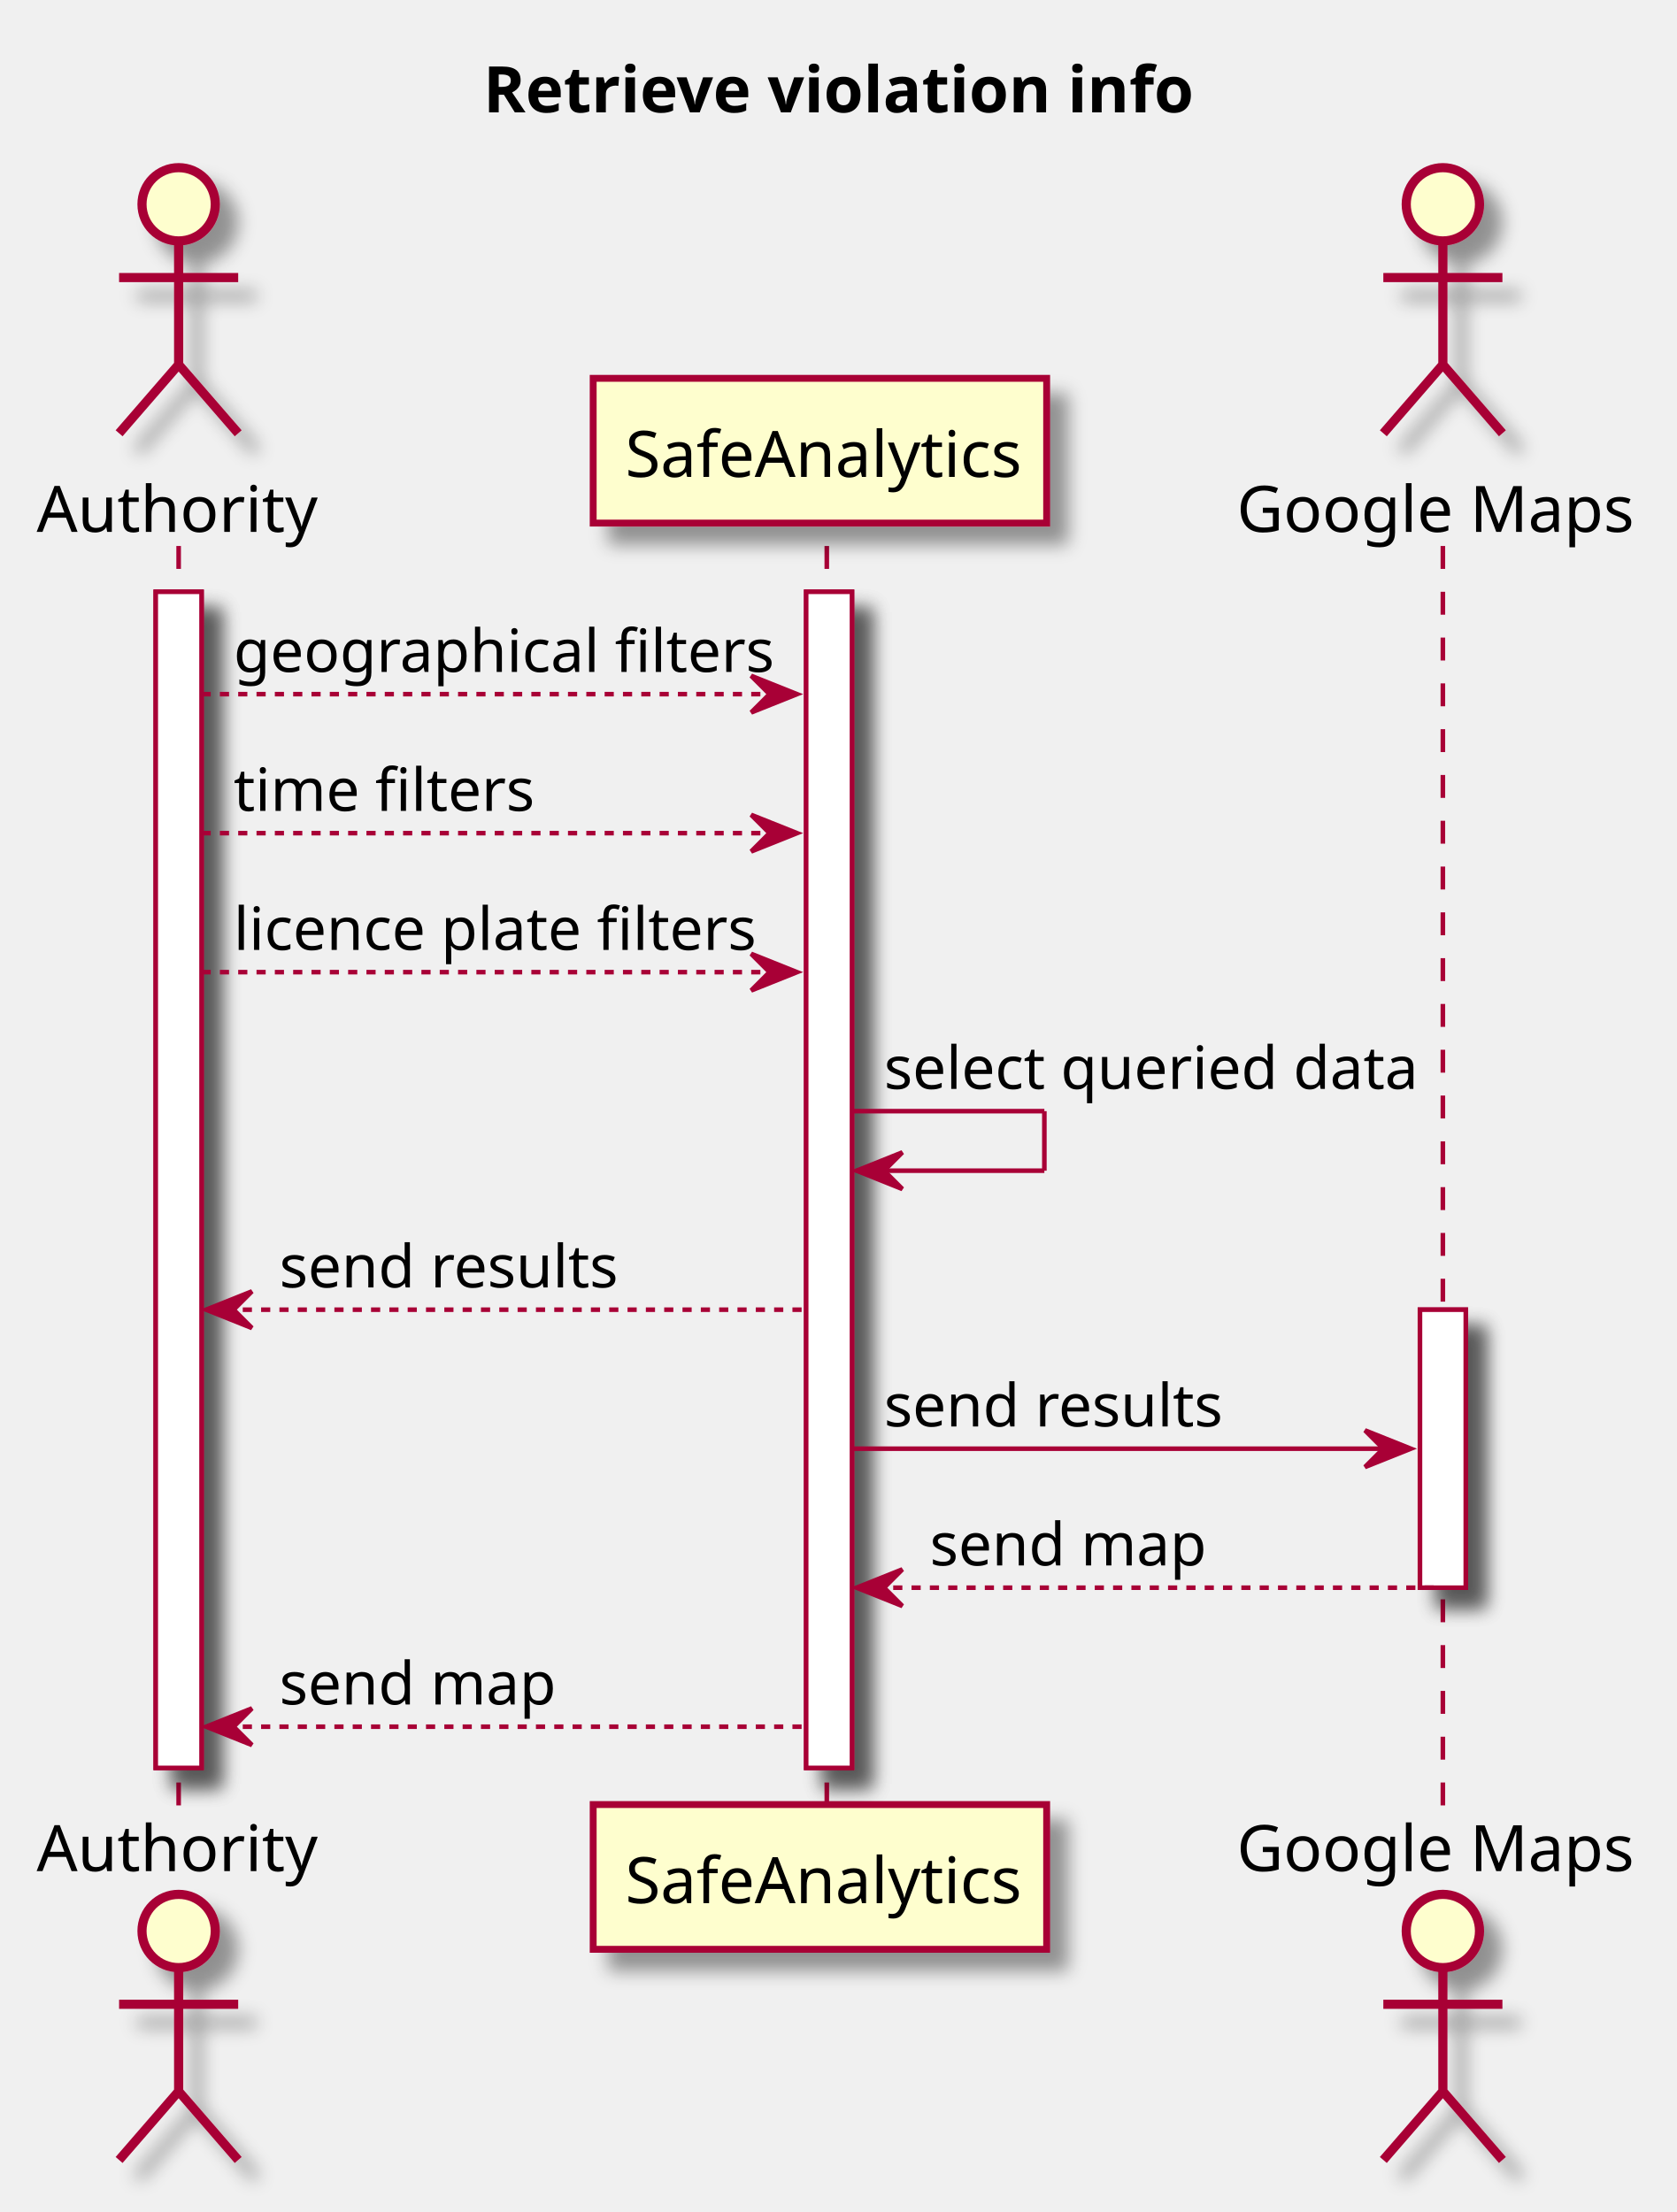
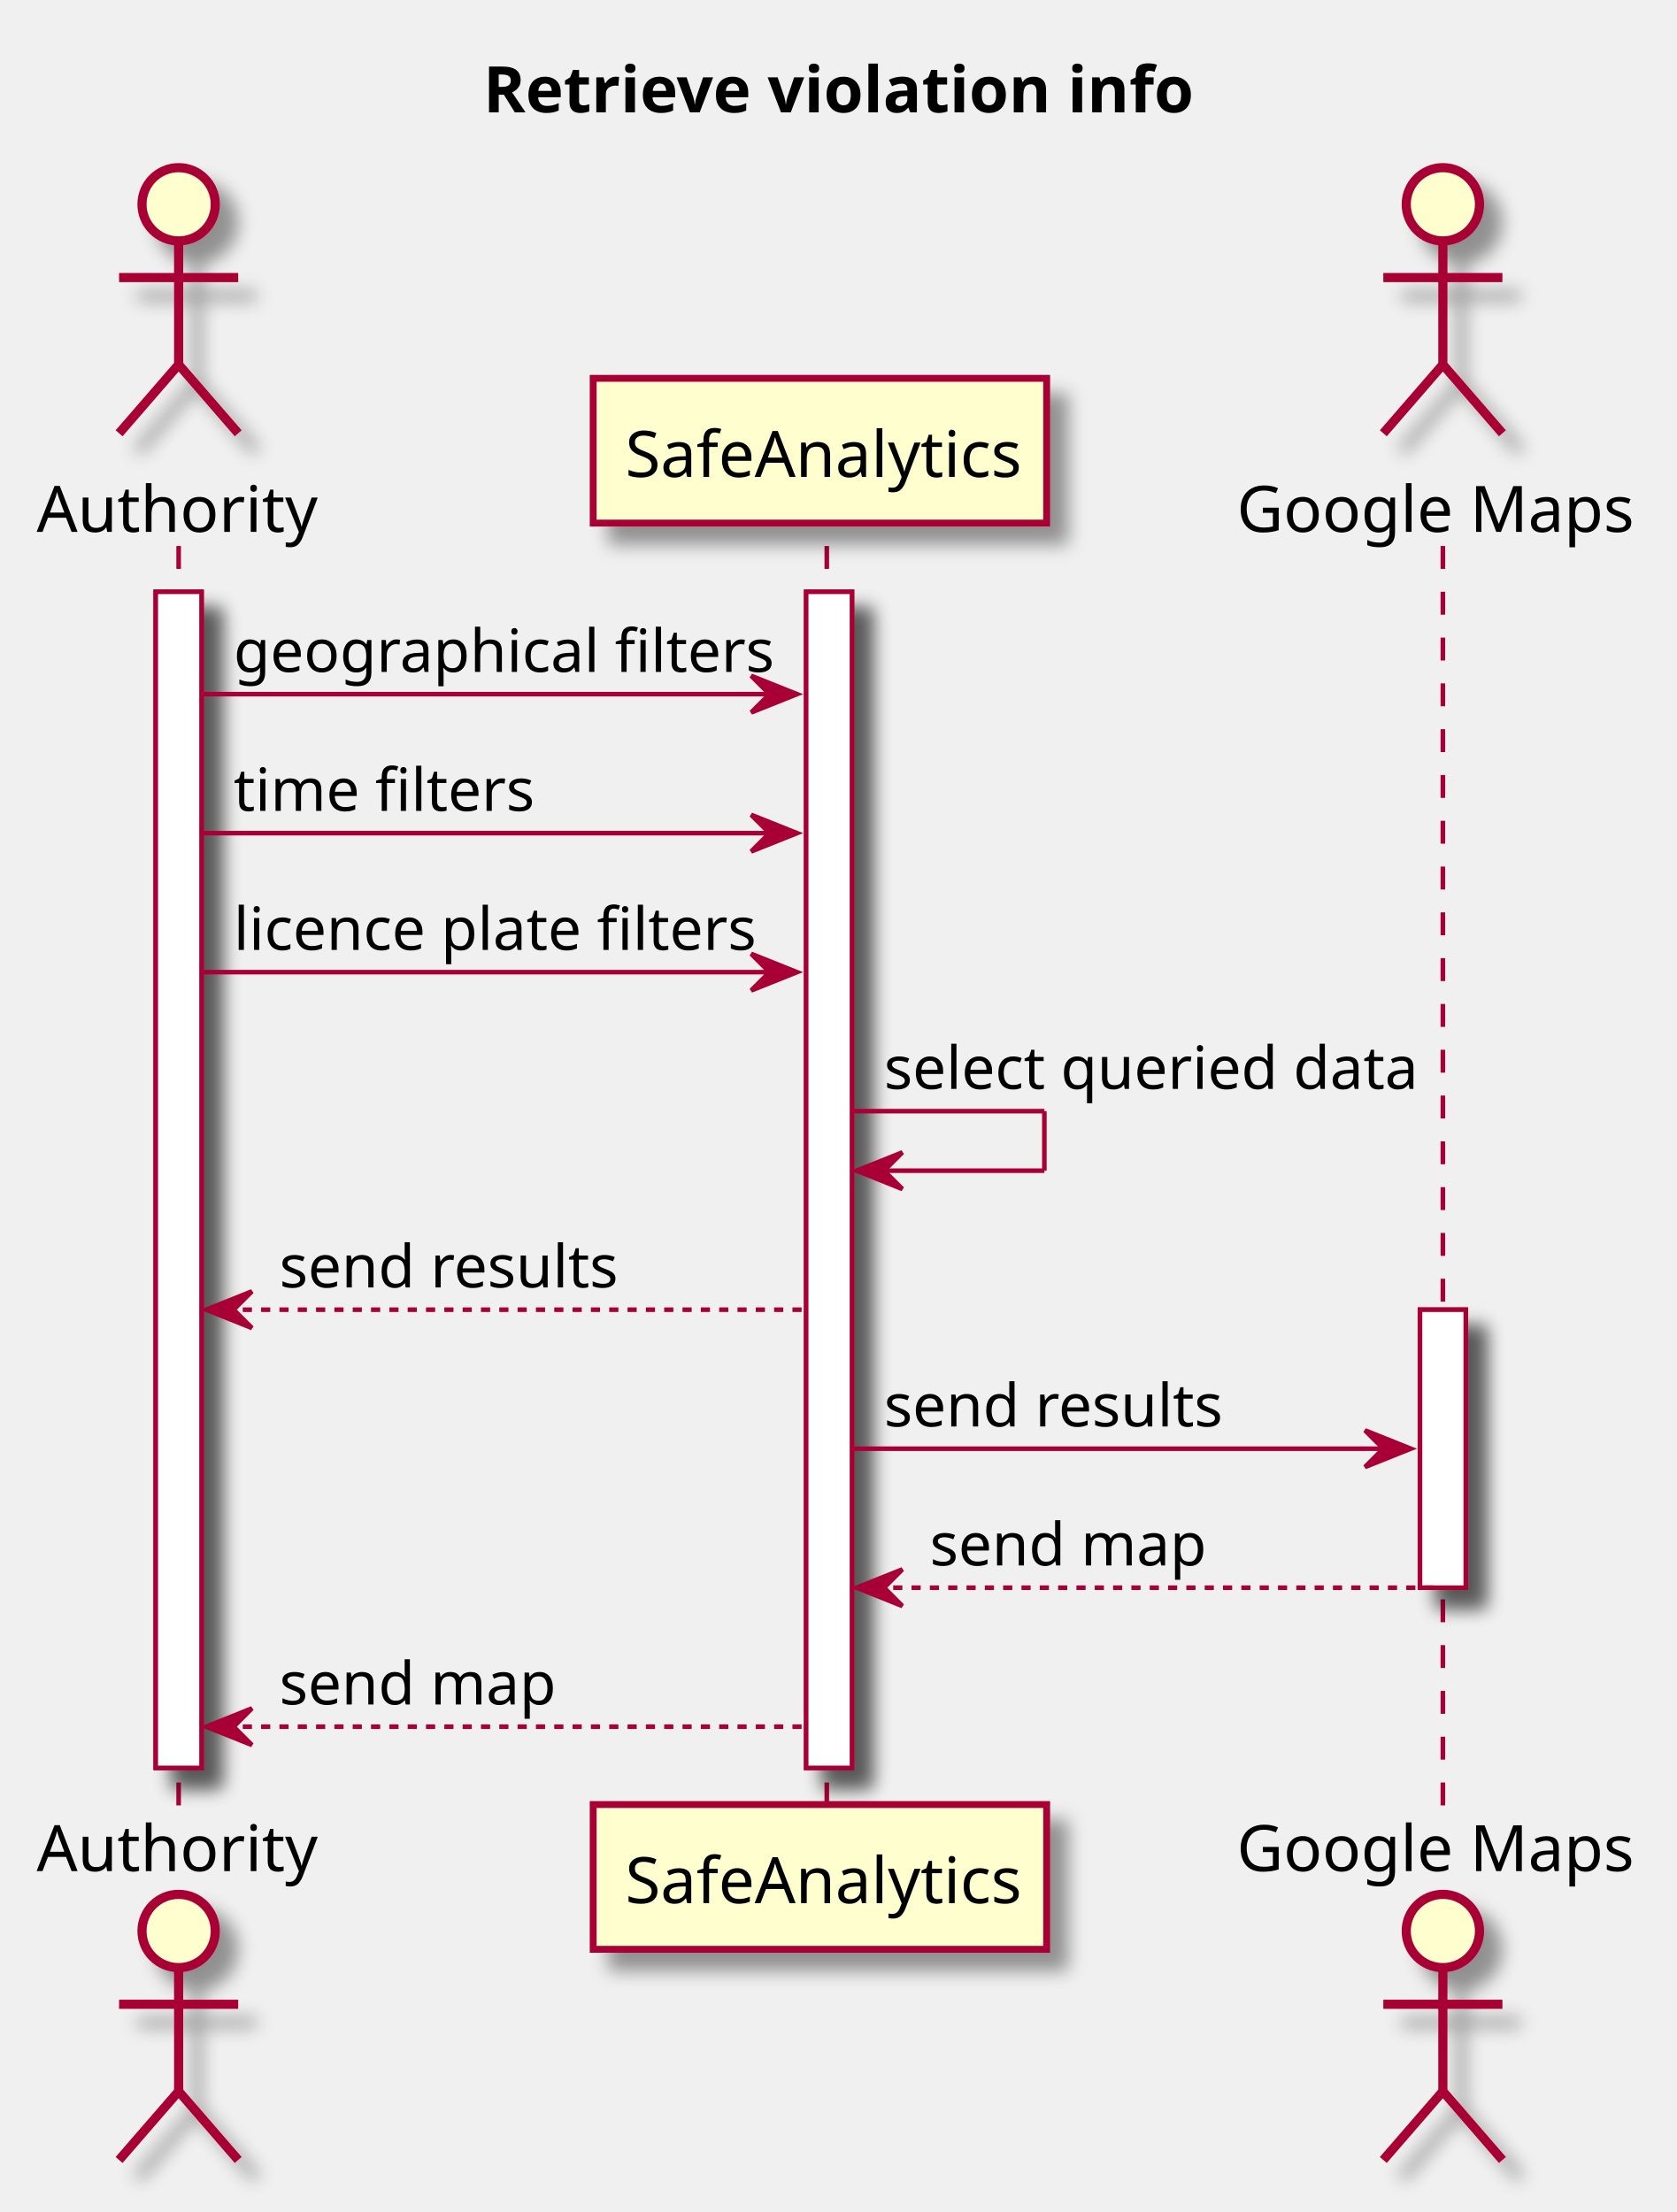
<svg xmlns="http://www.w3.org/2000/svg" contentScriptType="application/ecmascript" contentStyleType="text/css" height="483px" preserveAspectRatio="none" style="width:366px;height:483px;" version="1.1" viewBox="0 0 366 483" width="366px" zoomAndPan="magnify">
  <defs>
-     <filter height="300%" id="fnep4r89ha24t" width="300%" x="-1" y="-1">
+     <filter height="300%" id="f11gc1h263lhgc" width="300%" x="-1" y="-1">
      <feGaussianBlur result="blurOut" stdDeviation="2.0" />
      <feColorMatrix in="blurOut" result="blurOut2" type="matrix" values="0 0 0 0 0 0 0 0 0 0 0 0 0 0 0 0 0 0 .4 0" />
      <feOffset dx="4.0" dy="4.0" in="blurOut2" result="blurOut3" />
      <feBlend in="SourceGraphic" in2="blurOut3" mode="normal" />
    </filter>
  </defs>
  <g>
    <text fill="#000000" font-family="sans-serif" font-size="14" font-weight="bold" lengthAdjust="spacingAndGlyphs" textLength="157" x="105.5" y="24.533">Retrieve violation info</text>
-     <rect fill="#FFFFFF" filter="url(#fnep4r89ha24t)" height="256.812" style="stroke: #A80036; stroke-width: 1.0;" width="10" x="34" y="129.219" />
-     <rect fill="#FFFFFF" filter="url(#fnep4r89ha24t)" height="256.812" style="stroke: #A80036; stroke-width: 1.0;" width="10" x="176" y="129.219" />
-     <rect fill="#FFFFFF" filter="url(#fnep4r89ha24t)" height="60.703" style="stroke: #A80036; stroke-width: 1.0;" width="10" x="310" y="285.977" />
+     <rect fill="#FFFFFF" filter="url(#f11gc1h263lhgc)" height="256.812" style="stroke: #A80036; stroke-width: 1.0;" width="10" x="34" y="129.219" />
+     <rect fill="#FFFFFF" filter="url(#f11gc1h263lhgc)" height="256.812" style="stroke: #A80036; stroke-width: 1.0;" width="10" x="176" y="129.219" />
+     <rect fill="#FFFFFF" filter="url(#f11gc1h263lhgc)" height="60.703" style="stroke: #A80036; stroke-width: 1.0;" width="10" x="310" y="285.977" />
    <line style="stroke: #A80036; stroke-width: 1.0; stroke-dasharray: 5.0,5.0;" x1="39" x2="39" y1="119.219" y2="395.031" />
    <line style="stroke: #A80036; stroke-width: 1.0; stroke-dasharray: 5.0,5.0;" x1="180.5" x2="180.5" y1="119.219" y2="395.031" />
    <line style="stroke: #A80036; stroke-width: 1.0; stroke-dasharray: 5.0,5.0;" x1="315" x2="315" y1="119.219" y2="395.031" />
    <text fill="#000000" font-family="sans-serif" font-size="14" lengthAdjust="spacingAndGlyphs" textLength="56" x="8" y="116.143">Authority</text>
-     <ellipse cx="39" cy="44.609" fill="#FEFECE" filter="url(#fnep4r89ha24t)" rx="8" ry="8" style="stroke: #A80036; stroke-width: 2.0;" />
-     <path d="M39,52.609 L39,79.609 M26,60.609 L52,60.609 M39,79.609 L26,94.609 M39,79.609 L52,94.609 " fill="none" filter="url(#fnep4r89ha24t)" style="stroke: #A80036; stroke-width: 2.0;" />
+     <ellipse cx="39" cy="44.609" fill="#FEFECE" filter="url(#f11gc1h263lhgc)" rx="8" ry="8" style="stroke: #A80036; stroke-width: 2.0;" />
+     <path d="M39,52.609 L39,79.609 M26,60.609 L52,60.609 M39,79.609 L26,94.609 M39,79.609 L52,94.609 " fill="none" filter="url(#f11gc1h263lhgc)" style="stroke: #A80036; stroke-width: 2.0;" />
    <text fill="#000000" font-family="sans-serif" font-size="14" lengthAdjust="spacingAndGlyphs" textLength="56" x="8" y="408.565">Authority</text>
-     <ellipse cx="39" cy="421.641" fill="#FEFECE" filter="url(#fnep4r89ha24t)" rx="8" ry="8" style="stroke: #A80036; stroke-width: 2.0;" />
-     <path d="M39,429.641 L39,456.641 M26,437.641 L52,437.641 M39,456.641 L26,471.641 M39,456.641 L52,471.641 " fill="none" filter="url(#fnep4r89ha24t)" style="stroke: #A80036; stroke-width: 2.0;" />
-     <rect fill="#FEFECE" filter="url(#fnep4r89ha24t)" height="31.609" style="stroke: #A80036; stroke-width: 1.5;" width="99" x="129.5" y="82.609" />
+     <ellipse cx="39" cy="421.641" fill="#FEFECE" filter="url(#f11gc1h263lhgc)" rx="8" ry="8" style="stroke: #A80036; stroke-width: 2.0;" />
+     <path d="M39,429.641 L39,456.641 M26,437.641 L52,437.641 M39,456.641 L26,471.641 M39,456.641 L52,471.641 " fill="none" filter="url(#f11gc1h263lhgc)" style="stroke: #A80036; stroke-width: 2.0;" />
+     <rect fill="#FEFECE" filter="url(#f11gc1h263lhgc)" height="31.609" style="stroke: #A80036; stroke-width: 1.5;" width="99" x="129.5" y="82.609" />
    <text fill="#000000" font-family="sans-serif" font-size="14" lengthAdjust="spacingAndGlyphs" textLength="85" x="136.5" y="104.143">SafeAnalytics</text>
-     <rect fill="#FEFECE" filter="url(#fnep4r89ha24t)" height="31.609" style="stroke: #A80036; stroke-width: 1.5;" width="99" x="129.5" y="394.031" />
+     <rect fill="#FEFECE" filter="url(#f11gc1h263lhgc)" height="31.609" style="stroke: #A80036; stroke-width: 1.5;" width="99" x="129.5" y="394.031" />
    <text fill="#000000" font-family="sans-serif" font-size="14" lengthAdjust="spacingAndGlyphs" textLength="85" x="136.5" y="415.565">SafeAnalytics</text>
    <text fill="#000000" font-family="sans-serif" font-size="14" lengthAdjust="spacingAndGlyphs" textLength="84" x="270" y="116.143">Google Maps</text>
-     <ellipse cx="315" cy="44.609" fill="#FEFECE" filter="url(#fnep4r89ha24t)" rx="8" ry="8" style="stroke: #A80036; stroke-width: 2.0;" />
-     <path d="M315,52.609 L315,79.609 M302,60.609 L328,60.609 M315,79.609 L302,94.609 M315,79.609 L328,94.609 " fill="none" filter="url(#fnep4r89ha24t)" style="stroke: #A80036; stroke-width: 2.0;" />
+     <ellipse cx="315" cy="44.609" fill="#FEFECE" filter="url(#f11gc1h263lhgc)" rx="8" ry="8" style="stroke: #A80036; stroke-width: 2.0;" />
+     <path d="M315,52.609 L315,79.609 M302,60.609 L328,60.609 M315,79.609 L302,94.609 M315,79.609 L328,94.609 " fill="none" filter="url(#f11gc1h263lhgc)" style="stroke: #A80036; stroke-width: 2.0;" />
    <text fill="#000000" font-family="sans-serif" font-size="14" lengthAdjust="spacingAndGlyphs" textLength="84" x="270" y="408.565">Google Maps</text>
-     <ellipse cx="315" cy="421.641" fill="#FEFECE" filter="url(#fnep4r89ha24t)" rx="8" ry="8" style="stroke: #A80036; stroke-width: 2.0;" />
-     <path d="M315,429.641 L315,456.641 M302,437.641 L328,437.641 M315,456.641 L302,471.641 M315,456.641 L328,471.641 " fill="none" filter="url(#fnep4r89ha24t)" style="stroke: #A80036; stroke-width: 2.0;" />
-     <rect fill="#FFFFFF" filter="url(#fnep4r89ha24t)" height="256.812" style="stroke: #A80036; stroke-width: 1.0;" width="10" x="34" y="129.219" />
-     <rect fill="#FFFFFF" filter="url(#fnep4r89ha24t)" height="256.812" style="stroke: #A80036; stroke-width: 1.0;" width="10" x="176" y="129.219" />
-     <rect fill="#FFFFFF" filter="url(#fnep4r89ha24t)" height="60.703" style="stroke: #A80036; stroke-width: 1.0;" width="10" x="310" y="285.977" />
+     <ellipse cx="315" cy="421.641" fill="#FEFECE" filter="url(#f11gc1h263lhgc)" rx="8" ry="8" style="stroke: #A80036; stroke-width: 2.0;" />
+     <path d="M315,429.641 L315,456.641 M302,437.641 L328,437.641 M315,456.641 L302,471.641 M315,456.641 L328,471.641 " fill="none" filter="url(#f11gc1h263lhgc)" style="stroke: #A80036; stroke-width: 2.0;" />
+     <rect fill="#FFFFFF" filter="url(#f11gc1h263lhgc)" height="256.812" style="stroke: #A80036; stroke-width: 1.0;" width="10" x="34" y="129.219" />
+     <rect fill="#FFFFFF" filter="url(#f11gc1h263lhgc)" height="256.812" style="stroke: #A80036; stroke-width: 1.0;" width="10" x="176" y="129.219" />
+     <rect fill="#FFFFFF" filter="url(#f11gc1h263lhgc)" height="60.703" style="stroke: #A80036; stroke-width: 1.0;" width="10" x="310" y="285.977" />
    <polygon fill="#A80036" points="164,147.57,174,151.57,164,155.57,168,151.57" style="stroke: #A80036; stroke-width: 1.0;" />
-     <line style="stroke: #A80036; stroke-width: 1.0; stroke-dasharray: 2.0,2.0;" x1="44" x2="170" y1="151.57" y2="151.57" />
+     <line style="stroke: #A80036; stroke-width: 1.0;" x1="44" x2="170" y1="151.57" y2="151.57" />
    <text fill="#000000" font-family="sans-serif" font-size="13" lengthAdjust="spacingAndGlyphs" textLength="108" x="51" y="146.714">geographical filters</text>
    <polygon fill="#A80036" points="164,177.922,174,181.922,164,185.922,168,181.922" style="stroke: #A80036; stroke-width: 1.0;" />
-     <line style="stroke: #A80036; stroke-width: 1.0; stroke-dasharray: 2.0,2.0;" x1="44" x2="170" y1="181.922" y2="181.922" />
+     <line style="stroke: #A80036; stroke-width: 1.0;" x1="44" x2="170" y1="181.922" y2="181.922" />
    <text fill="#000000" font-family="sans-serif" font-size="13" lengthAdjust="spacingAndGlyphs" textLength="60" x="51" y="177.065">time filters</text>
    <polygon fill="#A80036" points="164,208.273,174,212.273,164,216.273,168,212.273" style="stroke: #A80036; stroke-width: 1.0;" />
-     <line style="stroke: #A80036; stroke-width: 1.0; stroke-dasharray: 2.0,2.0;" x1="44" x2="170" y1="212.273" y2="212.273" />
+     <line style="stroke: #A80036; stroke-width: 1.0;" x1="44" x2="170" y1="212.273" y2="212.273" />
    <text fill="#000000" font-family="sans-serif" font-size="13" lengthAdjust="spacingAndGlyphs" textLength="108" x="51" y="207.417">licence plate filters</text>
    <line style="stroke: #A80036; stroke-width: 1.0;" x1="186" x2="228" y1="242.625" y2="242.625" />
    <line style="stroke: #A80036; stroke-width: 1.0;" x1="228" x2="228" y1="242.625" y2="255.625" />
    <line style="stroke: #A80036; stroke-width: 1.0;" x1="187" x2="228" y1="255.625" y2="255.625" />
    <polygon fill="#A80036" points="197,251.625,187,255.625,197,259.625,193,255.625" style="stroke: #A80036; stroke-width: 1.0;" />
    <text fill="#000000" font-family="sans-serif" font-size="13" lengthAdjust="spacingAndGlyphs" textLength="110" x="193" y="237.769">select queried data</text>
    <polygon fill="#A80036" points="55,281.977,45,285.977,55,289.977,51,285.977" style="stroke: #A80036; stroke-width: 1.0;" />
    <line style="stroke: #A80036; stroke-width: 1.0; stroke-dasharray: 2.0,2.0;" x1="49" x2="175" y1="285.977" y2="285.977" />
    <text fill="#000000" font-family="sans-serif" font-size="13" lengthAdjust="spacingAndGlyphs" textLength="71" x="61" y="281.12">send results</text>
    <polygon fill="#A80036" points="298,312.328,308,316.328,298,320.328,302,316.328" style="stroke: #A80036; stroke-width: 1.0;" />
    <line style="stroke: #A80036; stroke-width: 1.0;" x1="186" x2="304" y1="316.328" y2="316.328" />
    <text fill="#000000" font-family="sans-serif" font-size="13" lengthAdjust="spacingAndGlyphs" textLength="71" x="193" y="311.472">send results</text>
    <polygon fill="#A80036" points="197,342.68,187,346.68,197,350.68,193,346.68" style="stroke: #A80036; stroke-width: 1.0;" />
    <line style="stroke: #A80036; stroke-width: 1.0; stroke-dasharray: 2.0,2.0;" x1="191" x2="314" y1="346.68" y2="346.68" />
    <text fill="#000000" font-family="sans-serif" font-size="13" lengthAdjust="spacingAndGlyphs" textLength="57" x="203" y="341.823">send map</text>
    <polygon fill="#A80036" points="55,373.031,45,377.031,55,381.031,51,377.031" style="stroke: #A80036; stroke-width: 1.0;" />
    <line style="stroke: #A80036; stroke-width: 1.0; stroke-dasharray: 2.0,2.0;" x1="49" x2="175" y1="377.031" y2="377.031" />
    <text fill="#000000" font-family="sans-serif" font-size="13" lengthAdjust="spacingAndGlyphs" textLength="57" x="61" y="372.175">send map</text>
  </g>
</svg>
